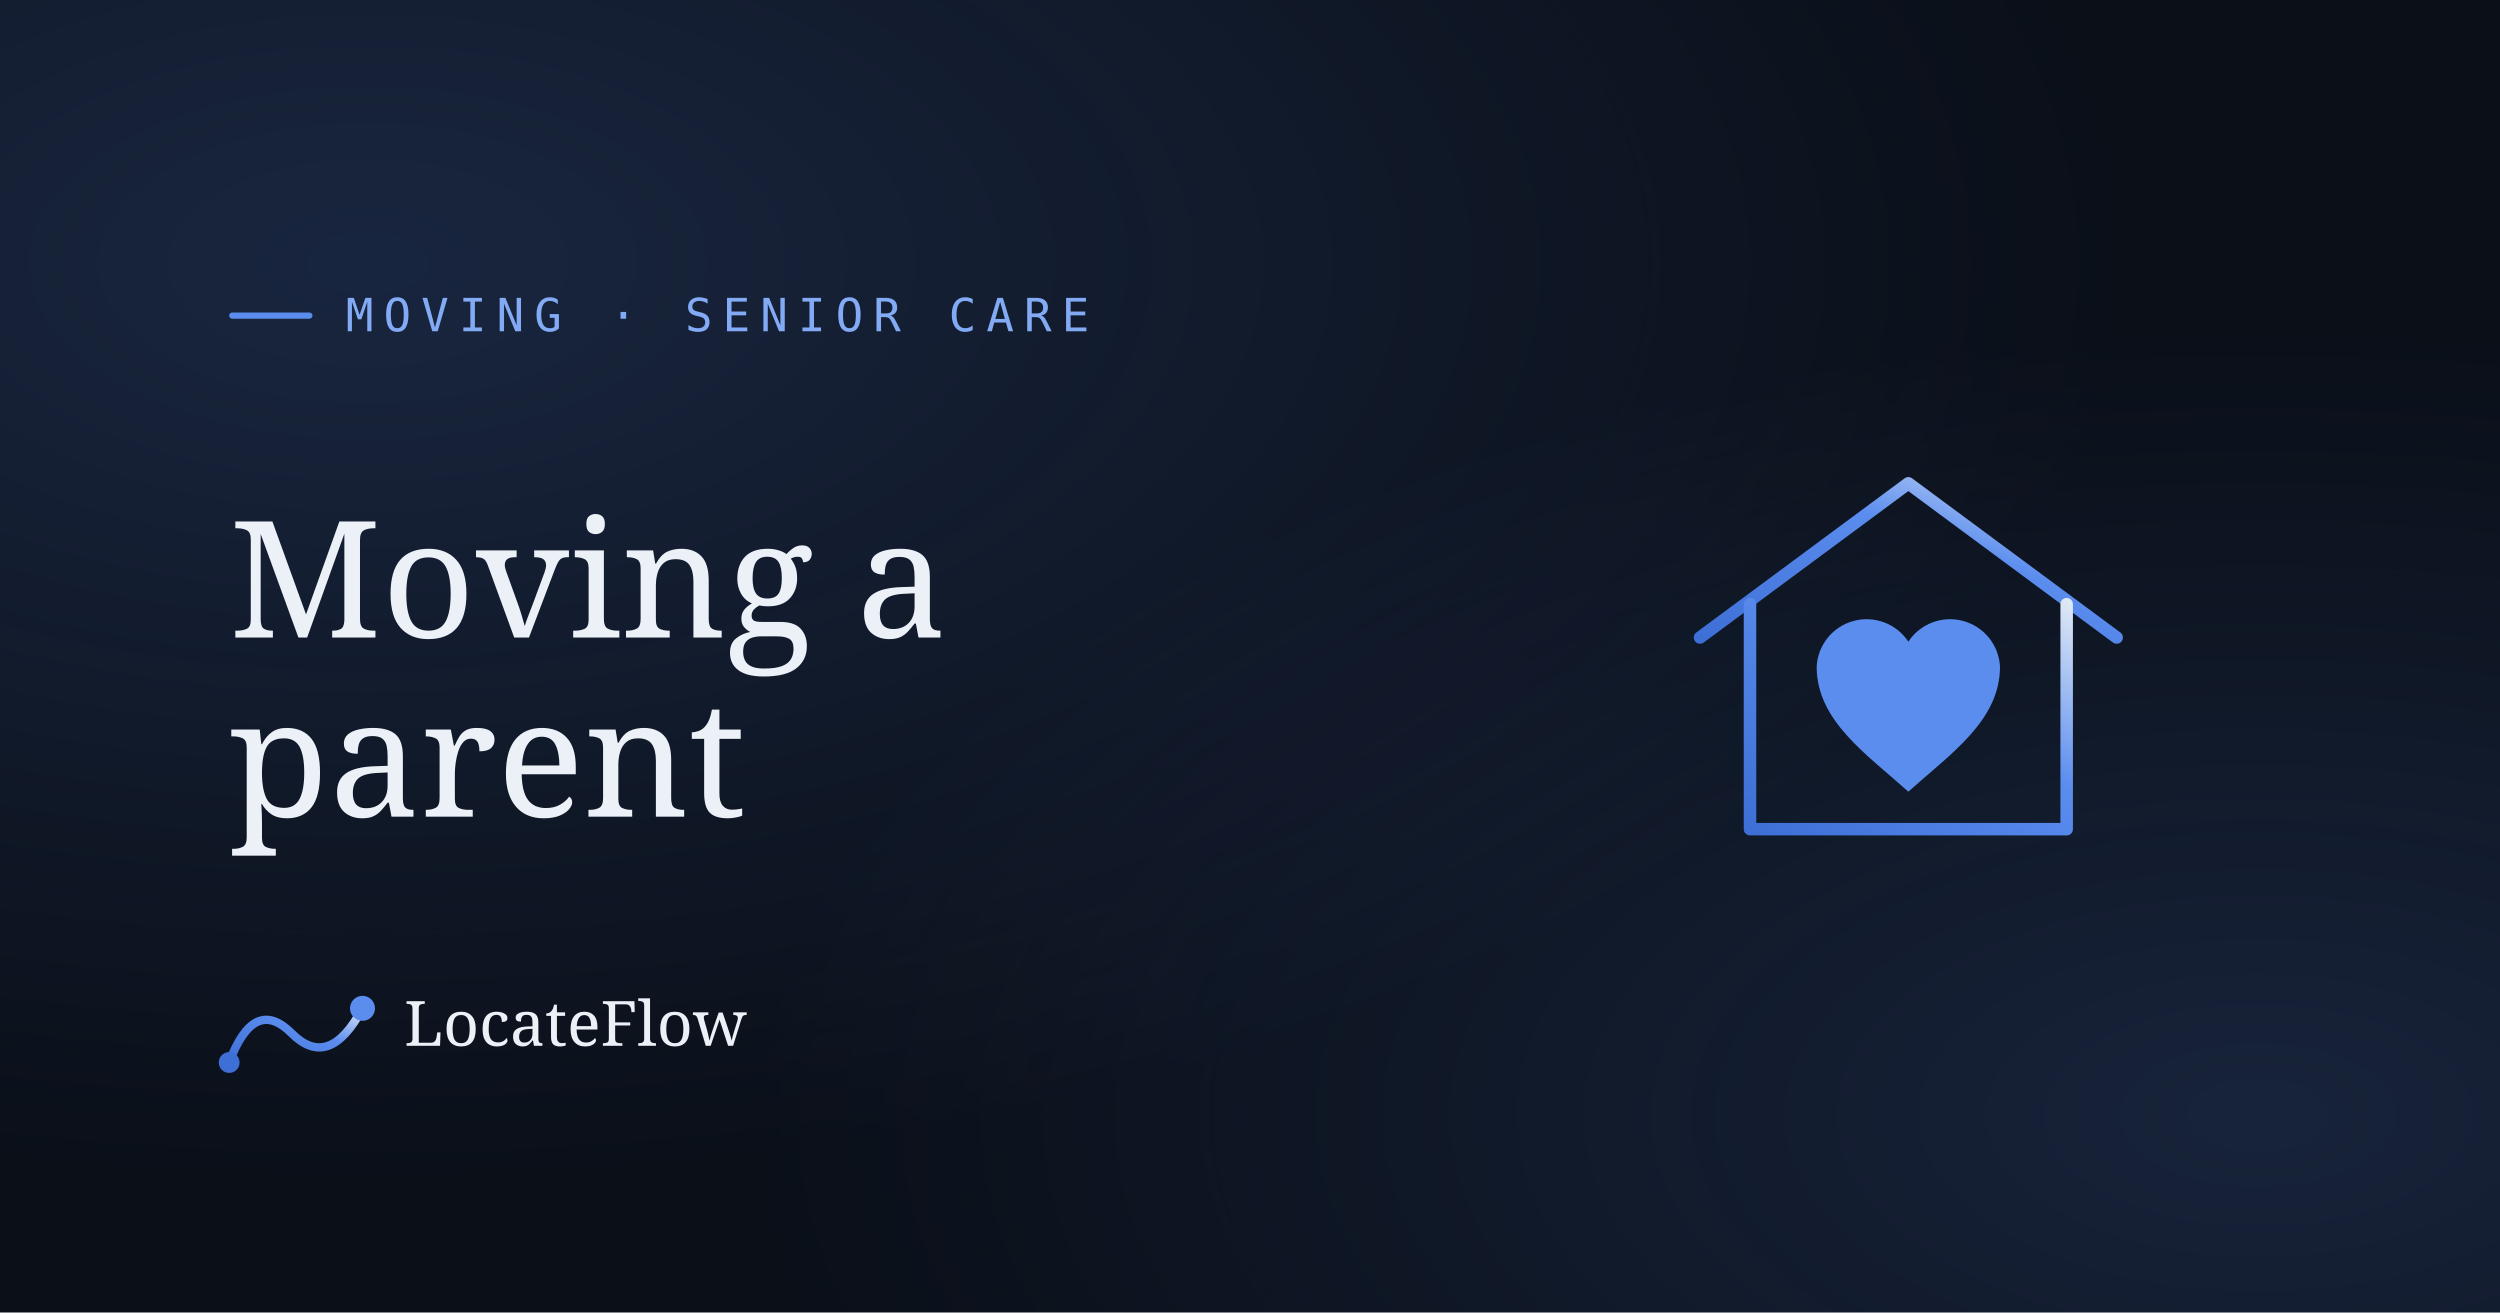
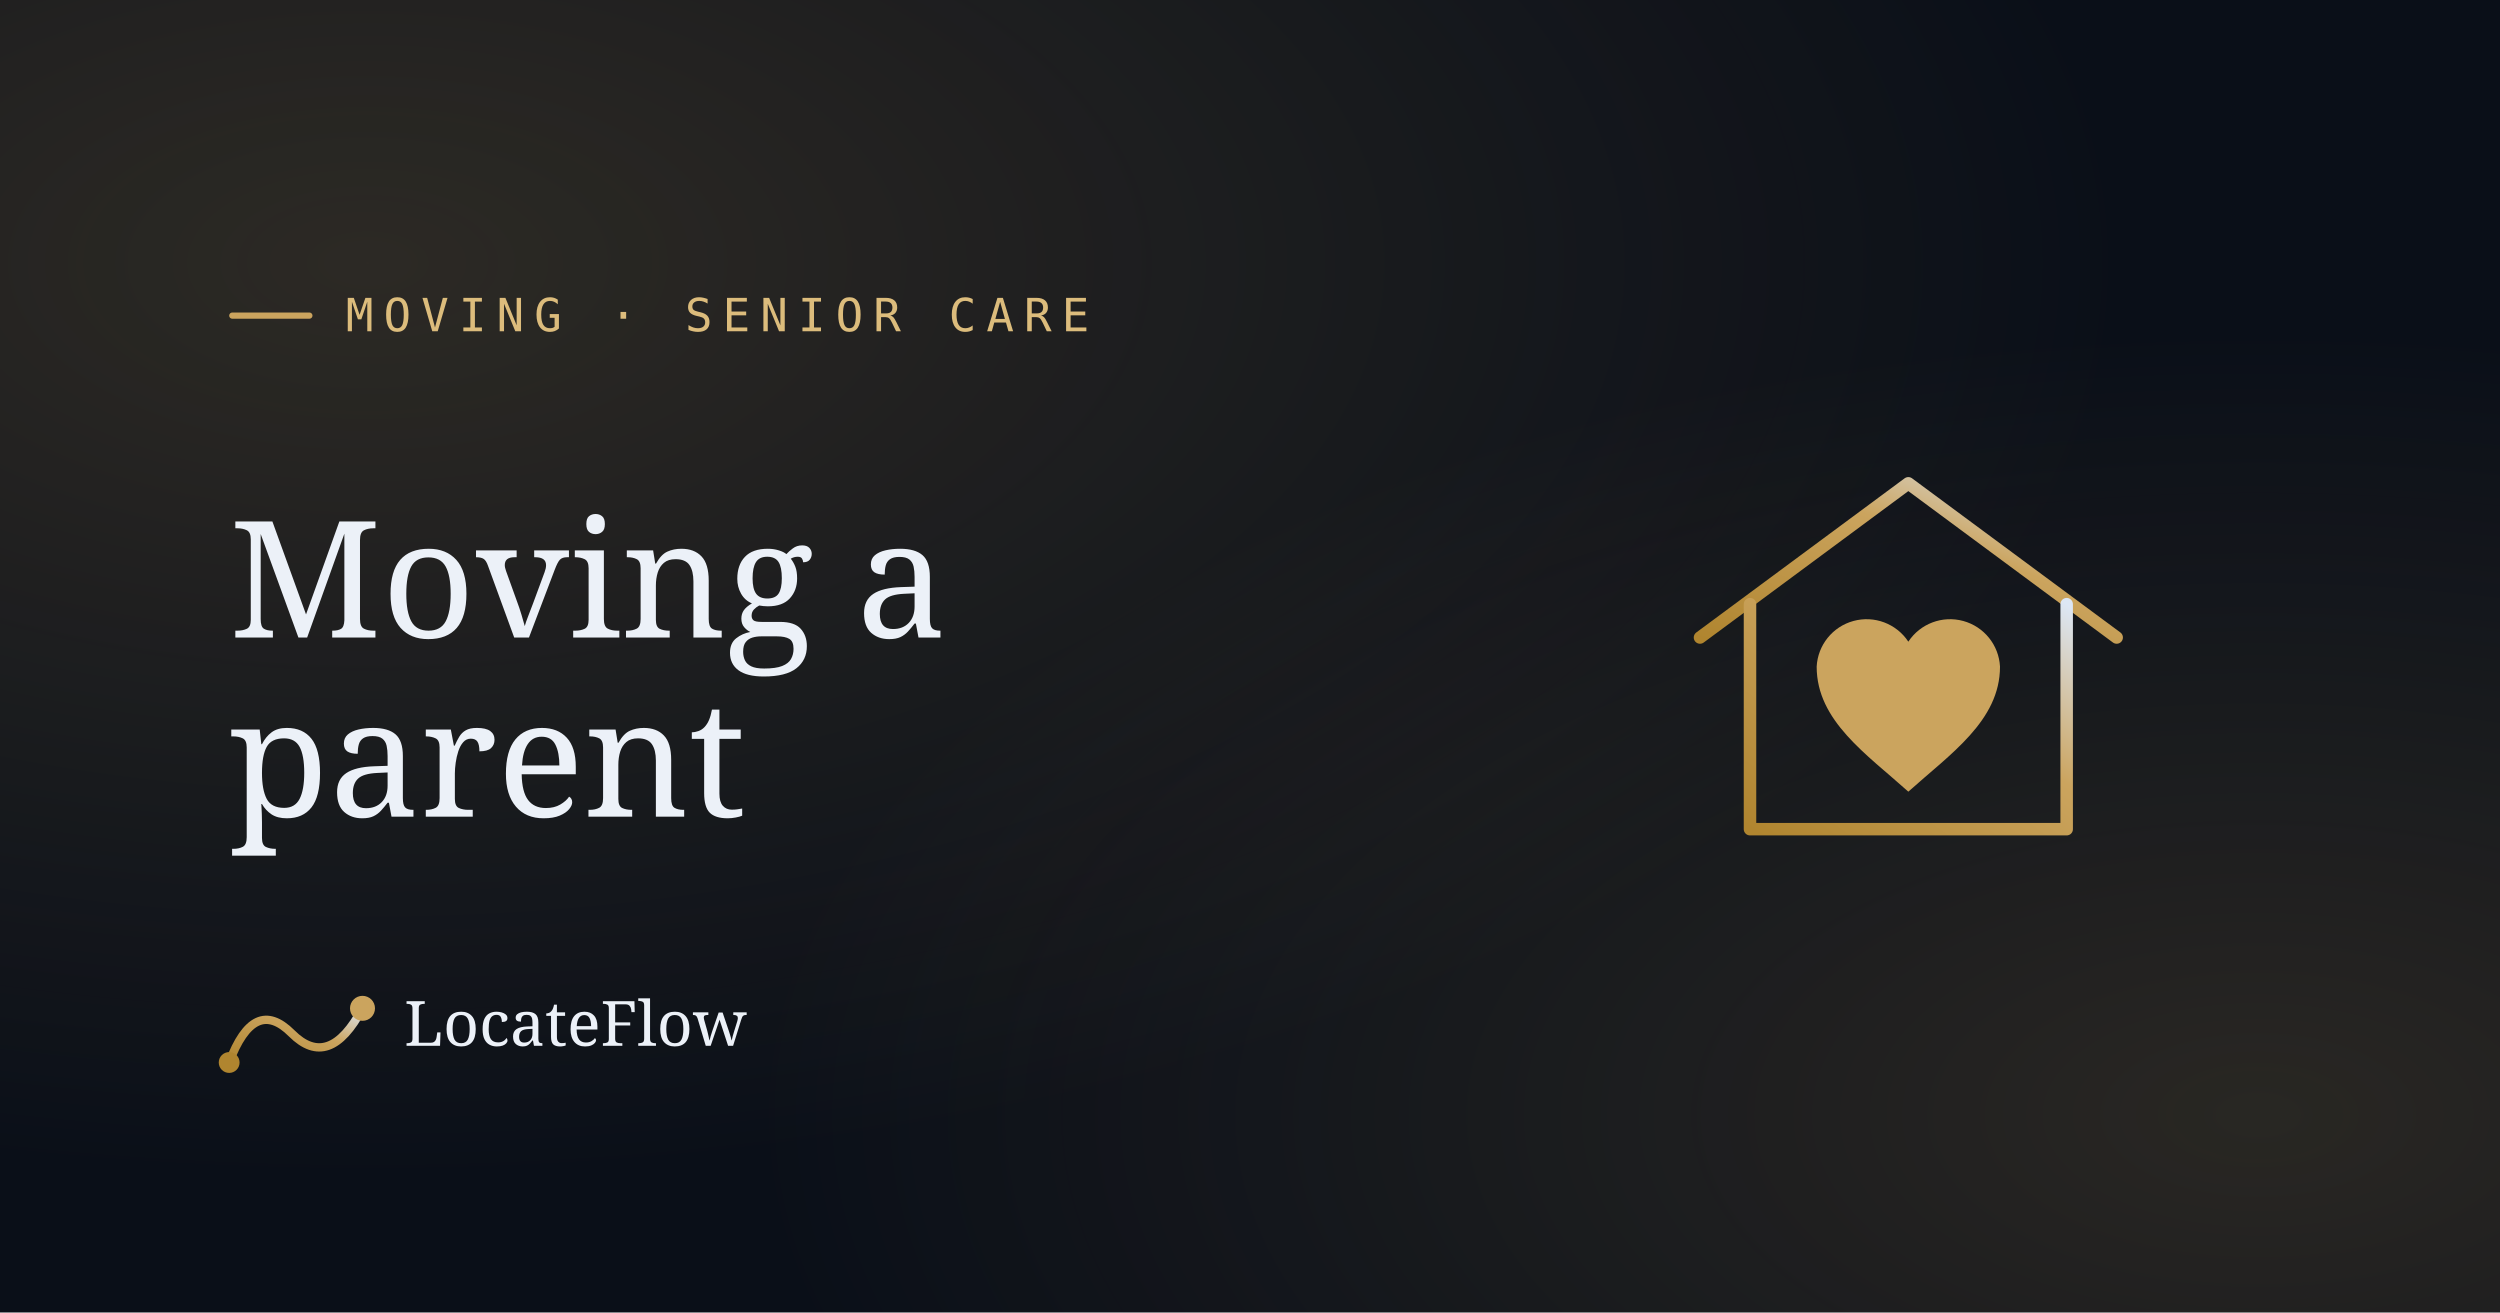
<svg xmlns="http://www.w3.org/2000/svg" viewBox="0 0 1200 630" fill="none" role="img" aria-label="Relocating a senior parent">
  <defs>
    <linearGradient id="flow" x1="0" y1="1" x2="1" y2="0">
-       <stop offset="0%" stop-color="#3D6FD6" />
-       <stop offset="60%" stop-color="#5B8DEF" />
+       <stop offset="0%" stop-color="#B0852F" />
+       <stop offset="60%" stop-color="#CBA45E" />
      <stop offset="100%" stop-color="#DDE7F5" />
    </linearGradient>
    <radialGradient id="tr" cx="0.15" cy="0.2" r="0.7">
-       <stop offset="0%" stop-color="#5B8DEF" stop-opacity="0.18" />
-       <stop offset="100%" stop-color="#5B8DEF" stop-opacity="0" />
+       <stop offset="0%" stop-color="#CBA45E" stop-opacity="0.18" />
+       <stop offset="100%" stop-color="#CBA45E" stop-opacity="0" />
    </radialGradient>
    <radialGradient id="br" cx="0.9" cy="0.85" r="0.6">
-       <stop offset="0%" stop-color="#5B8DEF" stop-opacity="0.16" />
-       <stop offset="100%" stop-color="#5B8DEF" stop-opacity="0" />
+       <stop offset="0%" stop-color="#CBA45E" stop-opacity="0.16" />
+       <stop offset="100%" stop-color="#CBA45E" stop-opacity="0" />
    </radialGradient>
  </defs>
  <rect width="1200" height="630" fill="#0A0F18" />
  <rect width="1200" height="630" fill="url(#tr)" />
  <rect width="1200" height="630" fill="url(#br)" />
-   <rect x="110" y="150" width="40" height="3" rx="1.5" fill="#5B8DEF" />
-   <text x="166" y="159" font-family="'Geist Mono', ui-monospace, monospace" font-size="22" letter-spacing="0.22em" fill="#83AAF5">MOVING · SENIOR CARE</text>
+   <rect x="110" y="150" width="40" height="3" rx="1.5" fill="#CBA45E" />
+   <text x="166" y="159" font-family="'Geist Mono', ui-monospace, monospace" font-size="22" letter-spacing="0.22em" fill="#DCBC7C">MOVING · SENIOR CARE</text>
  <text x="110" y="306" font-family="Playfair Display, Didot, Georgia, serif" font-size="78" font-weight="500" fill="#ECF1F8" letter-spacing="0">Moving a</text>
  <text x="110" y="392" font-family="Playfair Display, Didot, Georgia, serif" font-size="78" font-weight="500" fill="#ECF1F8" letter-spacing="0">parent</text>
  <g transform="translate(810,210)" stroke="url(#flow)" stroke-width="6" stroke-linecap="round" stroke-linejoin="round">
    <path d="M6 96 L106 22 L206 96" />
    <path d="M30 80 V 188 H 182 V 80" />
  </g>
-   <path transform="translate(810,210)" d="M106 170 c -20 -18 -44 -34 -44 -60 a 24 24 0 0 1 44 -12 a 24 24 0 0 1 44 12 c 0 26 -24 42 -44 60 Z" fill="#5B8DEF" />
+   <path transform="translate(810,210)" d="M106 170 c -20 -18 -44 -34 -44 -60 a 24 24 0 0 1 44 -12 a 24 24 0 0 1 44 12 c 0 26 -24 42 -44 60 Z" fill="#CBA45E" />
  <g transform="translate(110,470)">
    <path d="M0 40 Q 12 8, 30 26 T 64 14" stroke="url(#flow)" stroke-width="4" fill="none" stroke-linecap="round" />
-     <circle cx="0" cy="40" r="5" fill="#3D6FD6" />
-     <circle cx="64" cy="14" r="6" fill="#5B8DEF" />
+     <circle cx="0" cy="40" r="5" fill="#B0852F" />
+     <circle cx="64" cy="14" r="6" fill="#CBA45E" />
    <text x="84" y="32" font-family="Playfair Display, Didot, Georgia, serif" font-size="30" fill="#ECF1F8">LocateFlow</text>
  </g>
</svg>
